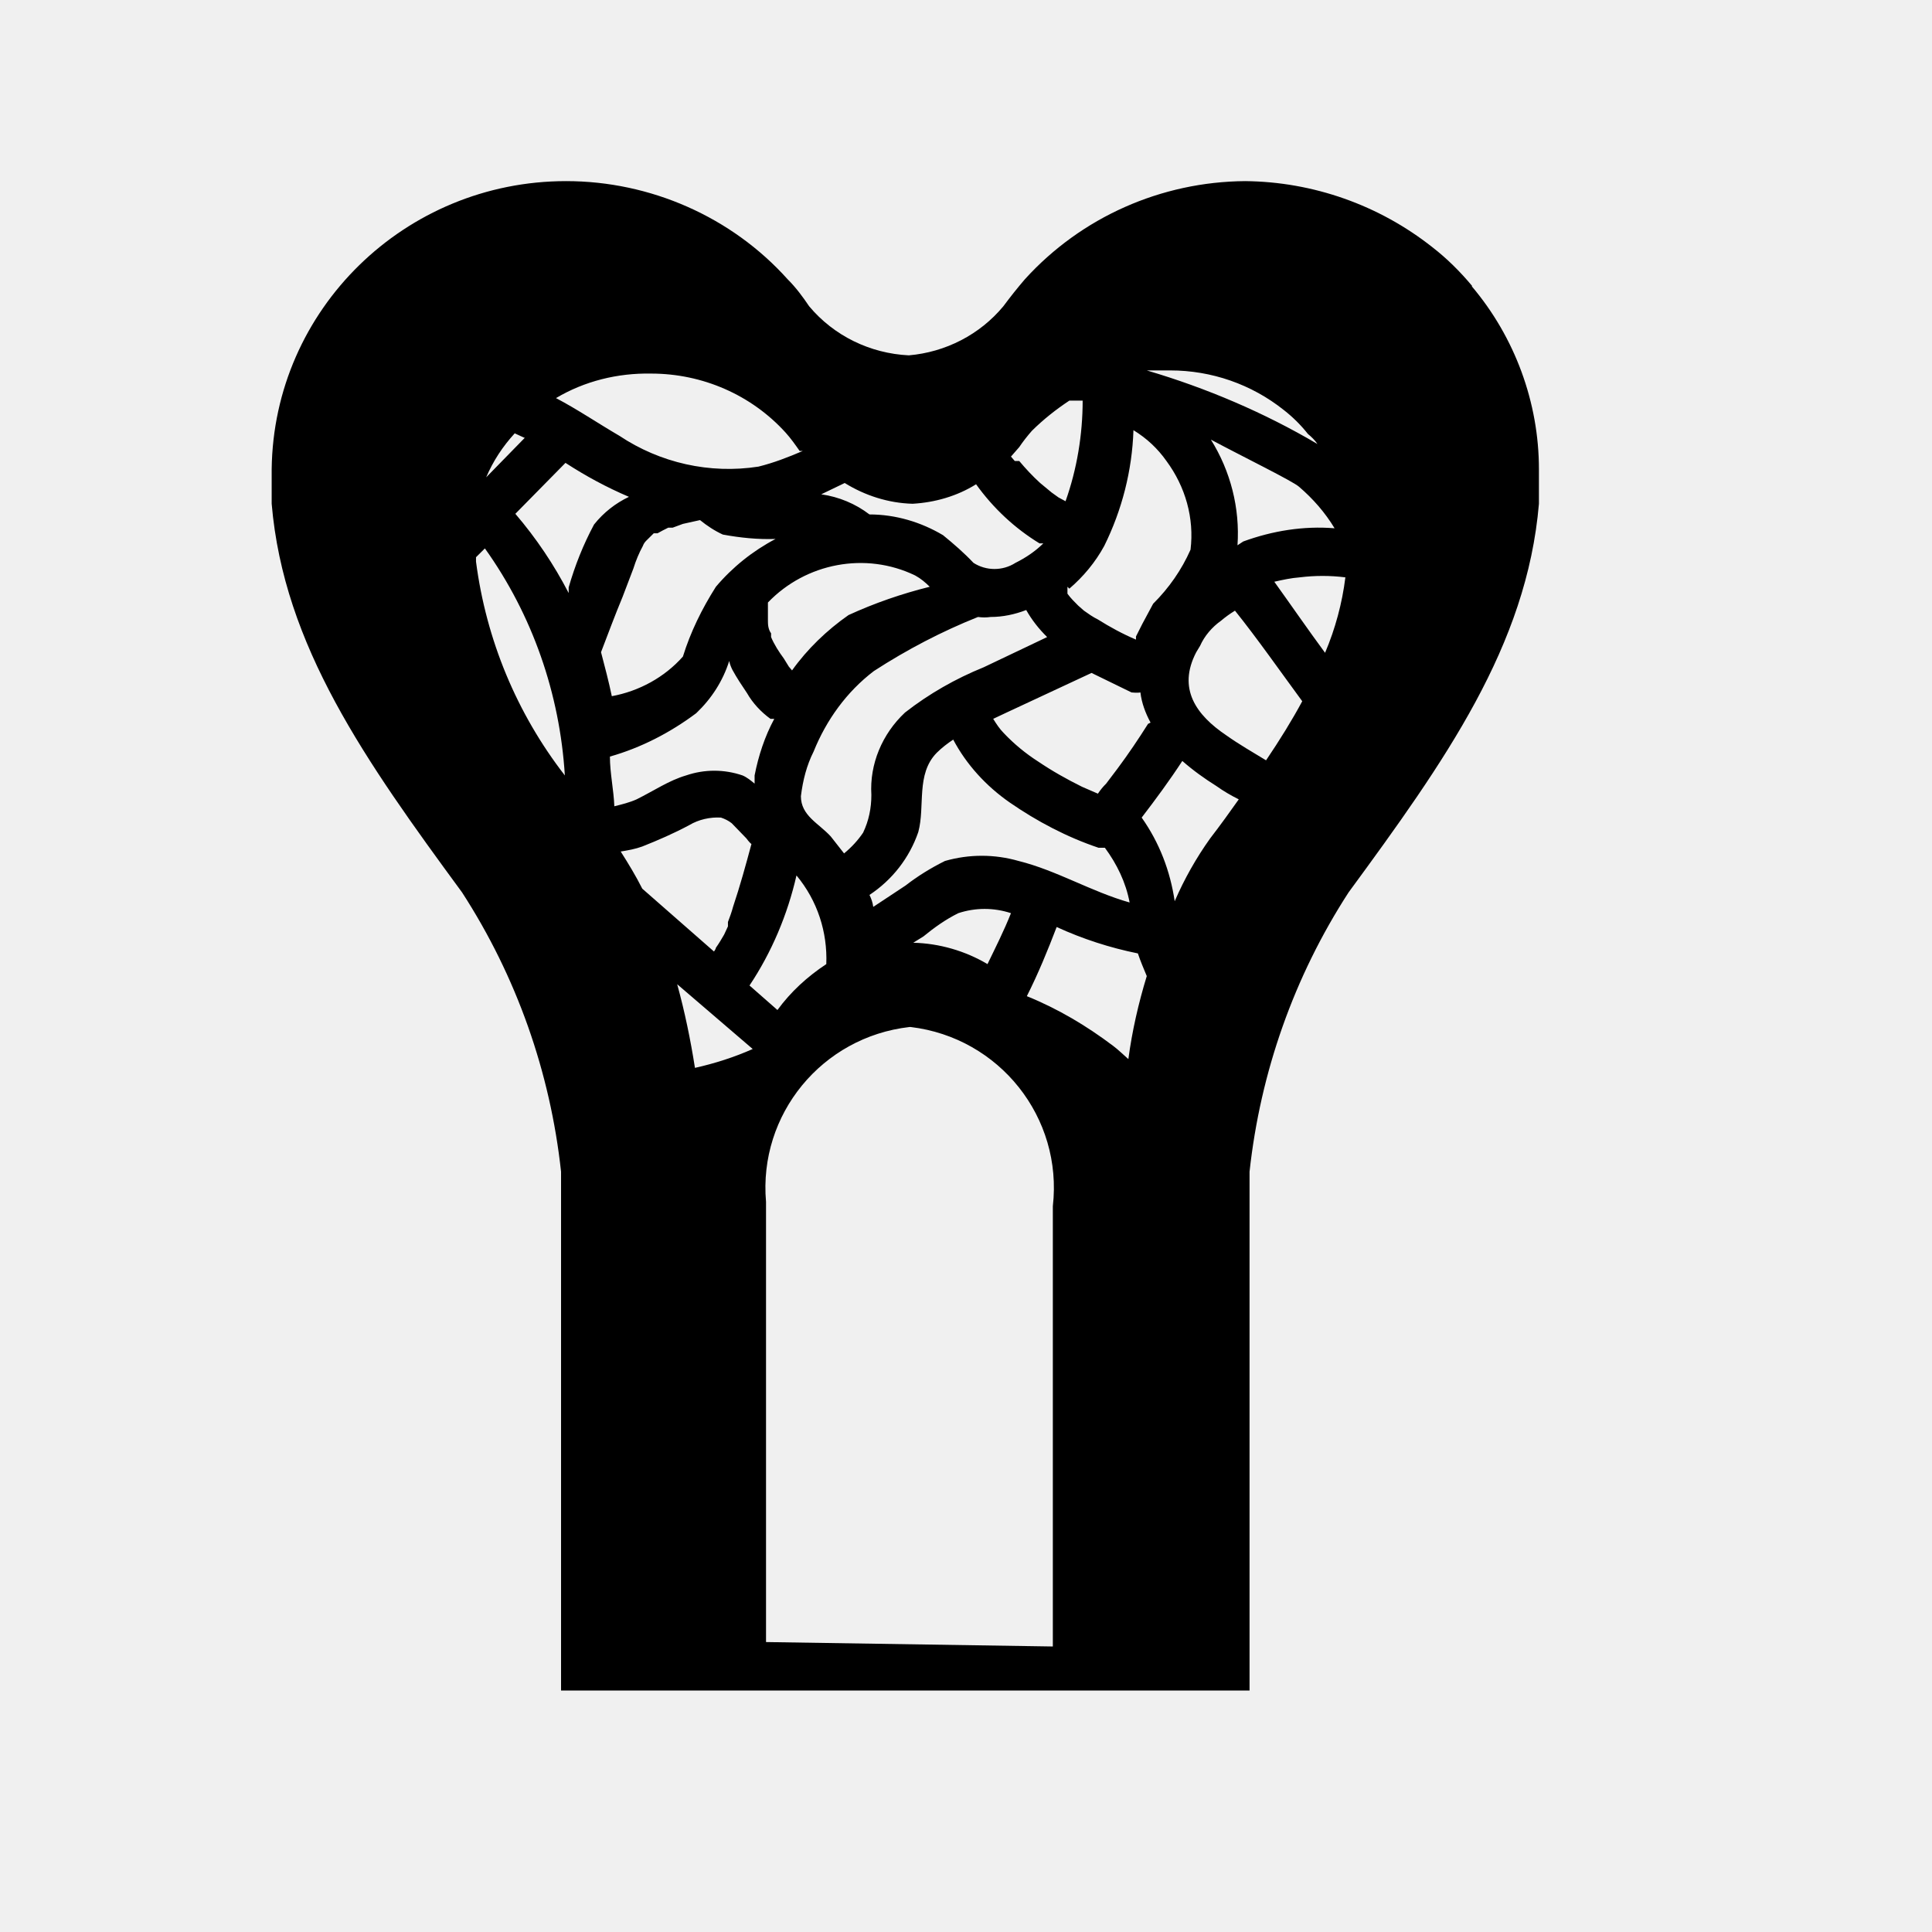
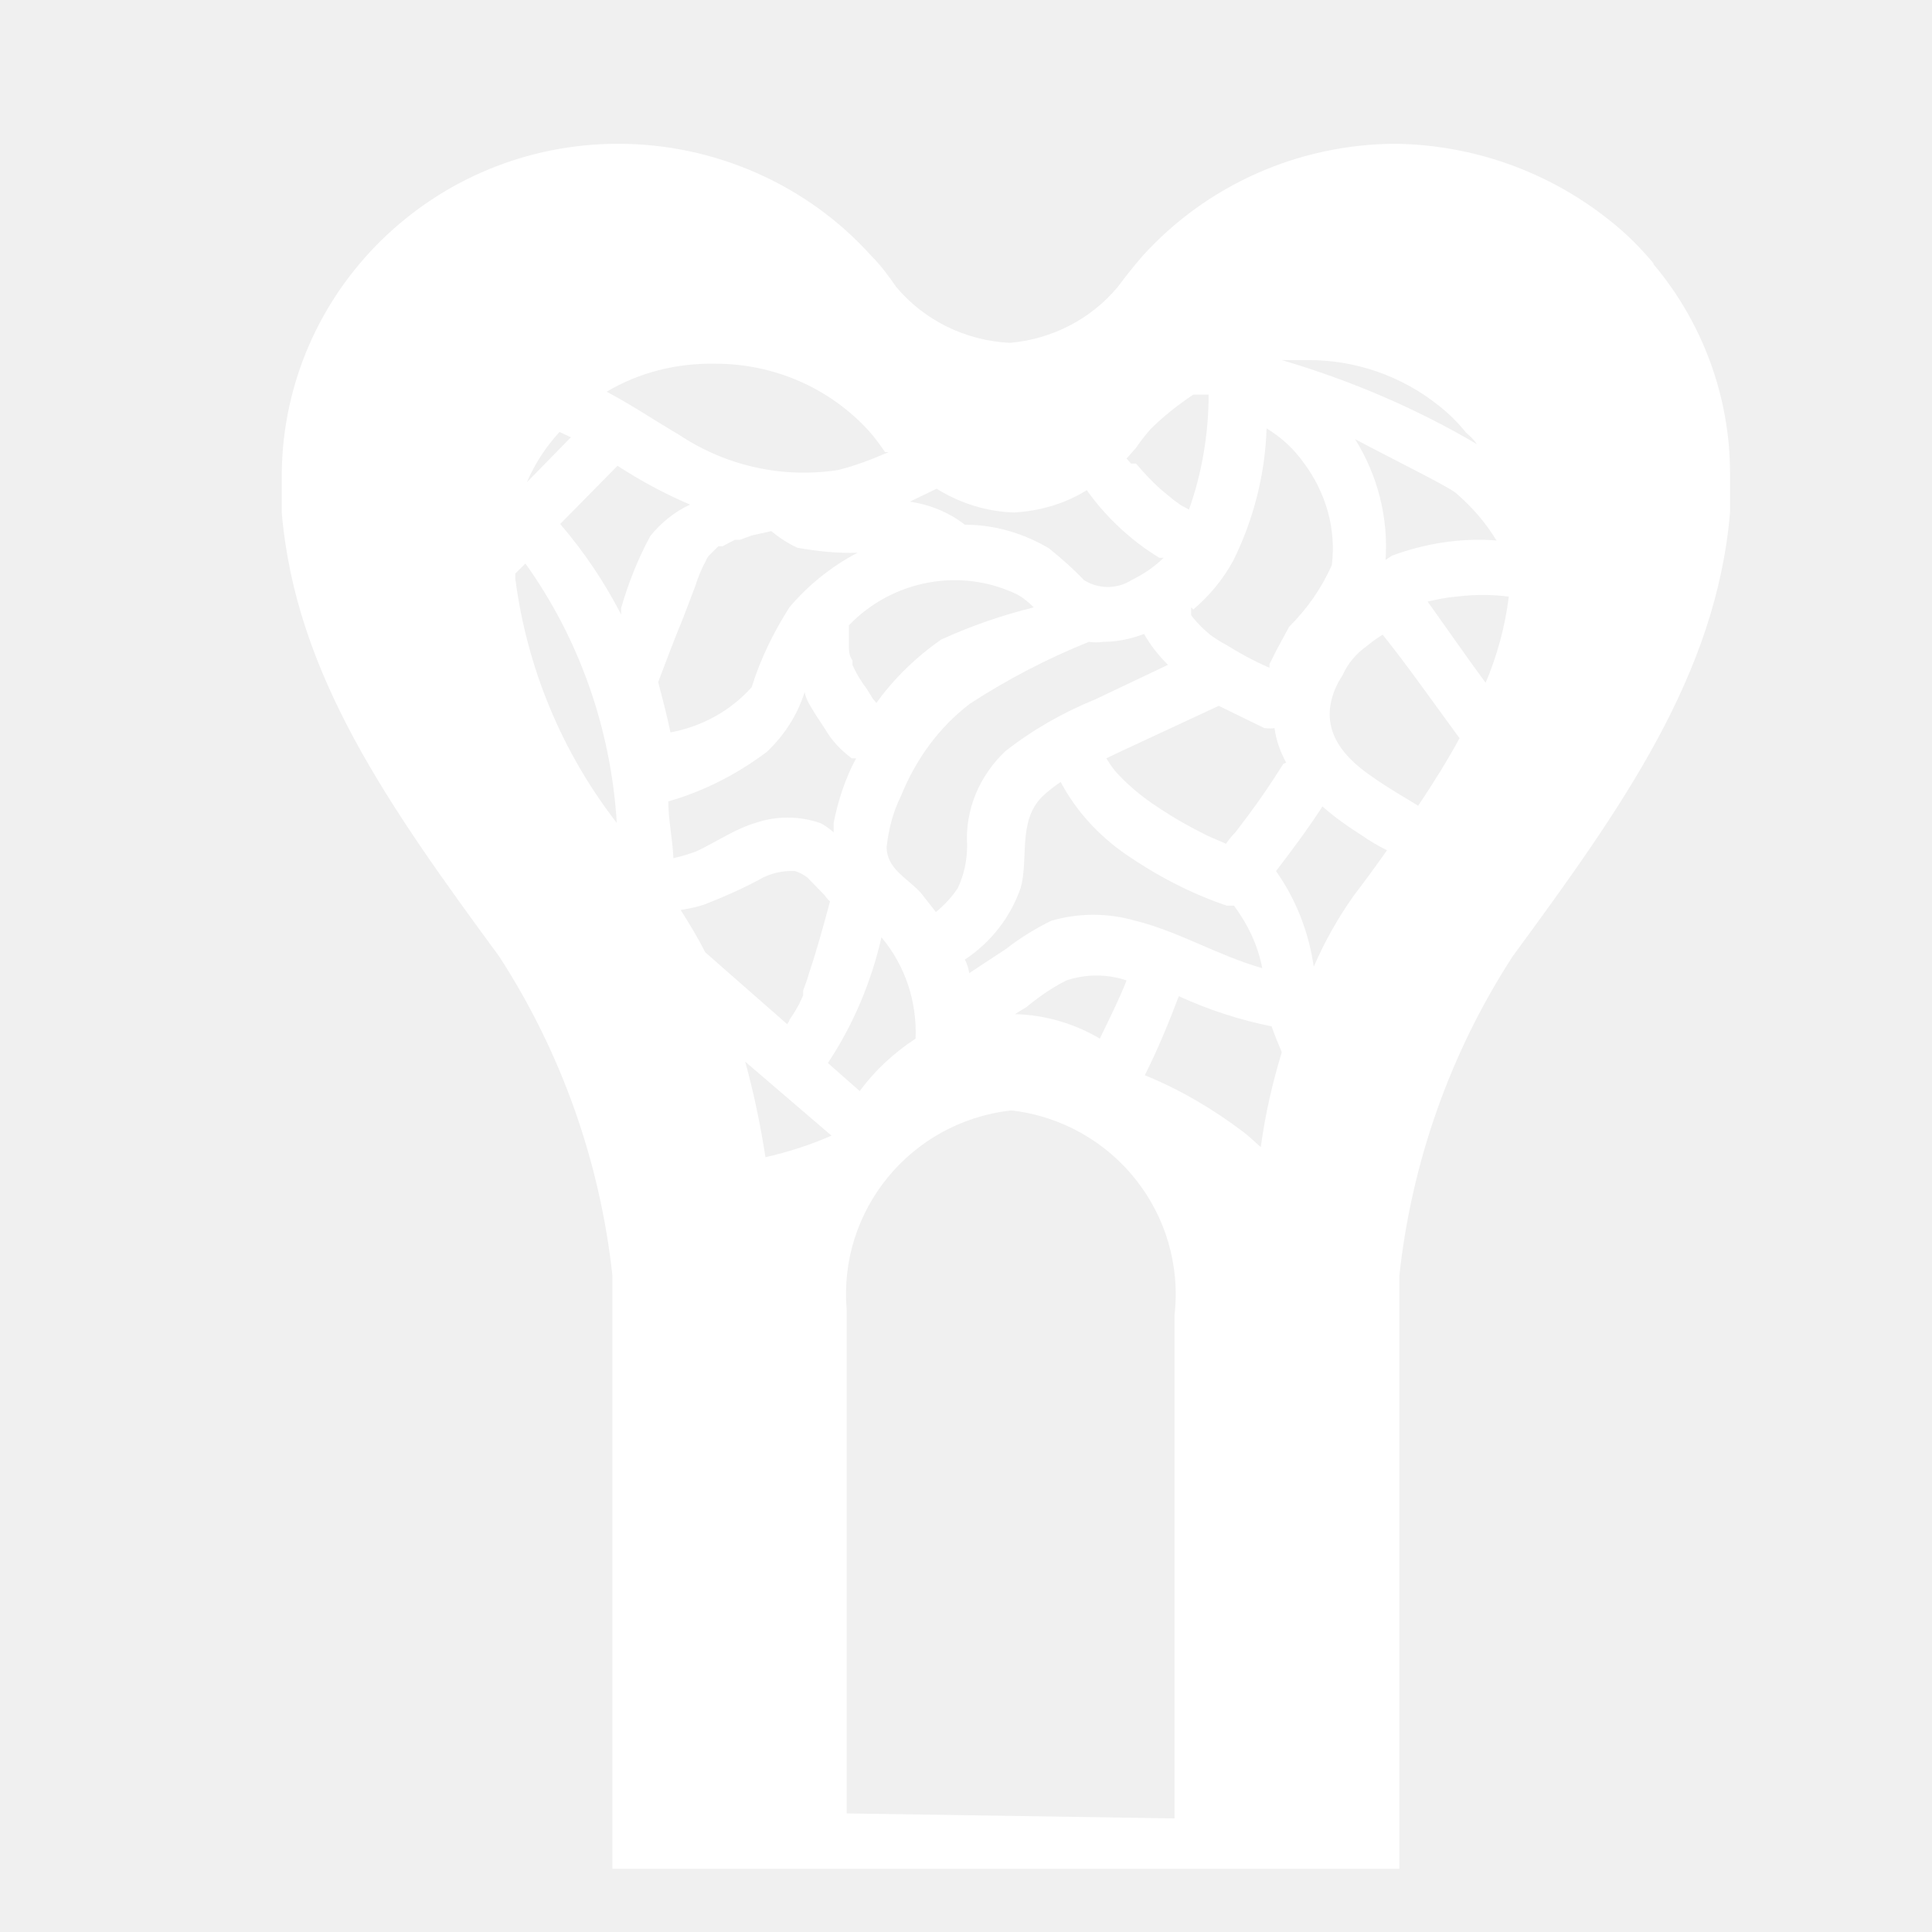
- <svg xmlns="http://www.w3.org/2000/svg" width="55" height="55" viewBox="0 0 55 55" fill="none">
-   <g clip-path="url(#clip0_1116_9719)">
-     <path d="M41.913 8.146C41.57 7.734 41.191 7.358 40.775 7.036C39.258 5.837 37.379 5.174 35.446 5.156C33.061 5.174 30.785 6.177 29.177 7.949C28.961 8.2 28.762 8.451 28.563 8.719C27.895 9.525 26.919 10.026 25.872 10.116C24.77 10.062 23.74 9.561 23.035 8.719C22.855 8.451 22.656 8.182 22.421 7.949C20.831 6.177 18.519 5.156 16.116 5.156C11.528 5.156 7.789 8.809 7.734 13.356C7.734 13.678 7.734 14.019 7.734 14.341C8.078 18.387 10.408 21.663 13.154 25.405C14.707 27.804 15.665 30.526 15.972 33.355V48.125H35.572V33.355C35.88 30.526 36.837 27.804 38.391 25.405C41.136 21.663 43.467 18.387 43.81 14.341C43.81 14.019 43.81 13.678 43.81 13.356C43.81 11.458 43.124 9.596 41.895 8.146H41.913ZM33.314 10.545C34.489 10.545 35.627 10.939 36.548 11.673C36.801 11.87 37.036 12.103 37.234 12.354C37.343 12.443 37.433 12.533 37.505 12.64C35.988 11.745 34.344 11.046 32.646 10.545H33.314ZM37.993 15.039C37.108 14.967 36.223 15.111 35.392 15.415L35.229 15.523C35.301 14.466 35.031 13.41 34.471 12.515C35.374 12.998 36.801 13.696 36.981 13.857C37.379 14.198 37.722 14.591 37.993 15.039ZM32.267 12.246C32.646 12.479 32.953 12.765 33.206 13.123C33.748 13.857 34.001 14.753 33.892 15.648C33.639 16.221 33.278 16.74 32.827 17.188L32.52 17.76L32.339 18.119V18.208C31.959 18.047 31.598 17.85 31.255 17.635C31.11 17.564 30.984 17.474 30.858 17.384L30.695 17.241C30.587 17.134 30.478 17.026 30.388 16.901C30.388 16.865 30.388 16.847 30.388 16.811V16.704L30.442 16.758C30.839 16.418 31.183 16.006 31.436 15.54C31.941 14.52 32.23 13.392 32.267 12.246ZM26.901 24.51C26.504 24.707 26.125 24.94 25.781 25.208L24.86 25.817C24.842 25.692 24.806 25.584 24.752 25.477C25.402 25.047 25.89 24.421 26.142 23.686C26.341 22.953 26.07 22.039 26.666 21.431C26.811 21.287 26.974 21.162 27.136 21.055C27.515 21.771 28.076 22.38 28.744 22.845C29.521 23.382 30.37 23.83 31.273 24.134H31.454C31.797 24.6 32.05 25.119 32.158 25.692C31.074 25.387 30.081 24.779 28.997 24.51C28.31 24.313 27.588 24.313 26.901 24.51ZM28.78 25.996C28.581 26.497 28.346 26.963 28.112 27.446C27.479 27.07 26.739 26.855 25.998 26.838L26.287 26.659C26.594 26.408 26.919 26.175 27.281 25.996C27.768 25.835 28.292 25.835 28.78 25.996ZM22.8 22.666C22.855 22.218 22.963 21.789 23.162 21.395C23.523 20.5 24.101 19.694 24.878 19.103C25.817 18.494 26.811 17.975 27.841 17.564C27.967 17.581 28.076 17.581 28.202 17.564C28.545 17.564 28.888 17.492 29.214 17.366C29.376 17.653 29.575 17.904 29.81 18.136L28.003 18.996C27.208 19.318 26.45 19.748 25.763 20.285C25.113 20.894 24.752 21.753 24.806 22.63C24.806 23.006 24.733 23.364 24.571 23.704C24.426 23.919 24.246 24.116 24.029 24.295L23.65 23.812C23.306 23.436 22.8 23.221 22.8 22.666ZM23.523 27.446C22.981 27.804 22.512 28.234 22.132 28.753L21.337 28.055C21.97 27.106 22.421 26.032 22.674 24.922C23.27 25.638 23.559 26.533 23.523 27.446ZM31.815 21.878L31.598 22.165L31.49 22.308C31.399 22.398 31.327 22.487 31.255 22.594L30.803 22.398C30.37 22.183 29.954 21.95 29.557 21.681C29.195 21.449 28.87 21.18 28.581 20.876C28.455 20.75 28.364 20.607 28.274 20.464L28.654 20.285L31.074 19.157L32.212 19.712C32.212 19.712 32.375 19.73 32.465 19.712C32.501 20.016 32.61 20.303 32.754 20.571L32.682 20.607C32.411 21.037 32.122 21.466 31.815 21.878ZM29.015 12.729C29.123 12.568 29.25 12.407 29.376 12.264C29.701 11.942 30.063 11.655 30.442 11.405H30.821C30.821 12.371 30.659 13.356 30.334 14.269L30.135 14.162L29.936 14.019L29.611 13.75C29.394 13.553 29.195 13.338 29.015 13.123H28.888L28.78 12.998L29.015 12.729ZM24.047 13.75C24.625 14.108 25.294 14.323 25.98 14.341C26.612 14.305 27.244 14.126 27.787 13.786C28.274 14.466 28.888 15.039 29.593 15.469H29.701C29.466 15.701 29.195 15.88 28.907 16.024C28.545 16.256 28.076 16.256 27.714 16.024C27.443 15.737 27.154 15.487 26.847 15.236C26.215 14.86 25.492 14.645 24.752 14.645C24.354 14.341 23.884 14.144 23.379 14.072L24.047 13.75ZM26.052 16.382C26.215 16.471 26.341 16.579 26.468 16.704C25.673 16.901 24.896 17.17 24.155 17.51C23.541 17.939 22.981 18.477 22.548 19.085L22.457 18.978L22.313 18.745C22.168 18.548 22.042 18.351 21.951 18.136V18.029C21.861 17.904 21.861 17.76 21.861 17.653V17.546C21.861 17.42 21.861 17.277 21.861 17.152C22.945 16.024 24.643 15.701 26.052 16.382ZM18.537 10.635C20 10.635 21.392 11.243 22.367 12.318C22.512 12.479 22.638 12.658 22.764 12.837H22.855C22.439 13.016 22.024 13.177 21.59 13.284C20.199 13.499 18.79 13.177 17.634 12.407C17.02 12.049 16.442 11.655 15.828 11.333C16.64 10.85 17.58 10.617 18.537 10.635ZM14.653 12.336L14.924 12.461H14.942L13.84 13.589C14.039 13.123 14.31 12.712 14.653 12.336ZM13.551 15.988V15.863L13.804 15.612C15.159 17.51 15.936 19.748 16.08 22.075C14.707 20.303 13.84 18.208 13.551 15.988ZM16.189 16.722V16.883C15.773 16.078 15.268 15.325 14.671 14.627L16.098 13.177C16.677 13.553 17.273 13.875 17.905 14.144C17.526 14.323 17.182 14.591 16.911 14.932C16.604 15.505 16.369 16.095 16.189 16.722ZM17.724 16.991L18.031 16.185C18.104 15.952 18.194 15.737 18.302 15.54C18.32 15.487 18.357 15.433 18.393 15.397L18.61 15.182H18.718C18.808 15.129 18.917 15.075 19.025 15.021H19.151L19.441 14.914L19.928 14.806C20.127 14.967 20.344 15.111 20.578 15.218C21.066 15.308 21.572 15.361 22.078 15.343C21.428 15.684 20.849 16.149 20.38 16.704C19.982 17.331 19.657 17.993 19.441 18.691C18.917 19.282 18.194 19.676 17.417 19.819C17.327 19.39 17.218 18.978 17.11 18.566C17.309 18.047 17.508 17.51 17.724 16.991ZM17.363 21.538C18.248 21.287 19.079 20.858 19.82 20.303C20.253 19.891 20.578 19.39 20.759 18.817C20.777 18.906 20.813 18.996 20.849 19.067C20.976 19.3 21.12 19.515 21.265 19.73C21.428 20.016 21.662 20.267 21.933 20.464H22.042C21.771 20.965 21.59 21.52 21.482 22.075V22.308C21.373 22.218 21.265 22.129 21.139 22.075C20.615 21.896 20.055 21.896 19.531 22.075C19.043 22.218 18.628 22.505 18.122 22.756C17.923 22.845 17.706 22.899 17.489 22.953C17.471 22.487 17.363 22.004 17.363 21.538ZM17.67 24.241C17.887 24.206 18.086 24.17 18.284 24.098C18.736 23.919 19.188 23.722 19.621 23.49C19.892 23.328 20.217 23.257 20.524 23.275C20.633 23.311 20.741 23.364 20.831 23.436L21.247 23.866C21.247 23.866 21.337 23.991 21.392 24.027C21.229 24.635 21.066 25.226 20.868 25.817C20.831 25.96 20.777 26.104 20.723 26.247V26.372L20.615 26.605C20.542 26.73 20.47 26.855 20.38 26.981C20.38 27.017 20.344 27.052 20.326 27.088L18.284 25.298C18.104 24.94 17.887 24.582 17.67 24.241ZM19.784 30.4C19.657 29.595 19.495 28.807 19.278 28.019L21.428 29.863C20.904 30.096 20.344 30.275 19.784 30.4ZM29.972 34.339V46.872L21.807 46.746V34.214C21.59 31.725 23.397 29.523 25.89 29.237H25.926C28.455 29.541 30.261 31.815 29.972 34.339ZM32.122 30.15C31.977 30.024 31.833 29.881 31.689 29.774C30.93 29.201 30.117 28.717 29.232 28.359C29.557 27.715 29.828 27.052 30.081 26.39C30.821 26.73 31.598 26.981 32.393 27.142C32.465 27.357 32.556 27.572 32.646 27.787C32.411 28.556 32.23 29.344 32.122 30.15ZM34.452 23.866C34.055 24.421 33.712 25.029 33.441 25.656C33.314 24.797 33.007 23.991 32.501 23.275C32.899 22.756 33.296 22.218 33.658 21.663C33.965 21.932 34.29 22.165 34.633 22.38C34.832 22.523 35.049 22.648 35.265 22.756C35.012 23.114 34.742 23.49 34.452 23.866ZM36.042 21.645C35.663 21.413 35.283 21.198 34.904 20.929C34.055 20.356 33.513 19.605 34.055 18.566L34.163 18.387C34.29 18.101 34.507 17.85 34.76 17.671C34.886 17.564 35.012 17.474 35.157 17.384C35.789 18.172 36.44 19.103 37.072 19.963C36.783 20.5 36.44 21.055 36.042 21.645ZM37.722 18.584C37.234 17.922 36.765 17.241 36.277 16.561C36.512 16.507 36.765 16.453 37 16.436C37.433 16.382 37.867 16.382 38.3 16.436C38.21 17.17 38.011 17.904 37.722 18.584Z" fill="currentColor" />
+ <svg xmlns="http://www.w3.org/2000/svg" width="24" height="24" viewBox="0 0 24 24" fill="none">
+   <g clip-path="url(#clip0_6265_2170)">
+     <path d="M20.545 3.277C20.374 3.071 20.185 2.884 19.977 2.723C19.221 2.125 18.284 1.795 17.32 1.786C16.131 1.795 14.995 2.295 14.194 3.179C14.086 3.304 13.986 3.429 13.887 3.562C13.554 3.964 13.068 4.214 12.545 4.259C11.995 4.232 11.482 3.982 11.131 3.562C11.04 3.429 10.941 3.295 10.824 3.179C10.031 2.295 8.878 1.786 7.68 1.786C5.392 1.786 3.527 3.607 3.5 5.875C3.5 6.036 3.5 6.205 3.5 6.366C3.671 8.384 4.833 10.018 6.203 11.884C6.977 13.08 7.455 14.438 7.608 15.848V23.214H17.383V15.848C17.536 14.438 18.014 13.08 18.788 11.884C20.158 10.018 21.32 8.384 21.491 6.366C21.491 6.205 21.491 6.036 21.491 5.875C21.491 4.929 21.149 4 20.536 3.277H20.545ZM16.257 4.473C16.842 4.473 17.41 4.67 17.869 5.036C17.995 5.134 18.113 5.25 18.212 5.375C18.266 5.42 18.311 5.464 18.347 5.518C17.59 5.071 16.77 4.723 15.923 4.473H16.257ZM18.59 6.714C18.149 6.679 17.707 6.75 17.293 6.902L17.212 6.955C17.248 6.429 17.113 5.902 16.833 5.455C17.284 5.696 17.995 6.045 18.086 6.125C18.284 6.295 18.455 6.491 18.59 6.714ZM15.734 5.321C15.923 5.437 16.077 5.58 16.203 5.759C16.473 6.125 16.599 6.571 16.545 7.018C16.419 7.304 16.239 7.562 16.014 7.786L15.86 8.071L15.77 8.25V8.295C15.581 8.214 15.401 8.116 15.23 8.009C15.158 7.973 15.095 7.929 15.031 7.884L14.95 7.812C14.896 7.759 14.842 7.705 14.797 7.643C14.797 7.625 14.797 7.616 14.797 7.598V7.545L14.824 7.571C15.023 7.402 15.194 7.196 15.32 6.964C15.572 6.455 15.716 5.893 15.734 5.321ZM13.059 11.438C12.86 11.536 12.671 11.652 12.5 11.786L12.04 12.089C12.031 12.027 12.014 11.973 11.986 11.92C12.311 11.705 12.554 11.393 12.68 11.027C12.779 10.661 12.644 10.205 12.941 9.902C13.014 9.83 13.095 9.768 13.176 9.714C13.365 10.071 13.644 10.375 13.977 10.607C14.365 10.875 14.788 11.098 15.239 11.25H15.329C15.5 11.482 15.626 11.741 15.68 12.027C15.14 11.875 14.644 11.571 14.104 11.438C13.761 11.339 13.401 11.339 13.059 11.438ZM13.995 12.179C13.896 12.429 13.779 12.661 13.662 12.902C13.347 12.714 12.977 12.607 12.608 12.598L12.752 12.509C12.905 12.384 13.068 12.268 13.248 12.179C13.491 12.098 13.752 12.098 13.995 12.179ZM11.014 10.518C11.04 10.295 11.095 10.08 11.194 9.884C11.374 9.437 11.662 9.036 12.05 8.741C12.518 8.437 13.014 8.179 13.527 7.973C13.59 7.982 13.644 7.982 13.707 7.973C13.878 7.973 14.05 7.937 14.212 7.875C14.293 8.018 14.392 8.143 14.509 8.259L13.608 8.687C13.212 8.848 12.833 9.062 12.491 9.33C12.167 9.634 11.986 10.062 12.014 10.5C12.014 10.688 11.977 10.866 11.896 11.036C11.824 11.143 11.734 11.241 11.626 11.33L11.437 11.089C11.266 10.902 11.014 10.795 11.014 10.518ZM11.374 12.902C11.104 13.08 10.869 13.295 10.68 13.554L10.284 13.205C10.599 12.732 10.824 12.196 10.95 11.643C11.248 12 11.392 12.446 11.374 12.902ZM15.509 10.125L15.401 10.268L15.347 10.339C15.302 10.384 15.266 10.429 15.23 10.482L15.005 10.384C14.788 10.277 14.581 10.161 14.383 10.027C14.203 9.911 14.04 9.777 13.896 9.625C13.833 9.562 13.788 9.491 13.743 9.42L13.932 9.33L15.14 8.768L15.707 9.045C15.707 9.045 15.788 9.054 15.833 9.045C15.851 9.196 15.905 9.339 15.977 9.473L15.941 9.491C15.806 9.705 15.662 9.92 15.509 10.125ZM14.113 5.562C14.167 5.482 14.23 5.402 14.293 5.33C14.455 5.17 14.635 5.027 14.824 4.902H15.014C15.014 5.384 14.932 5.875 14.77 6.33L14.671 6.277L14.572 6.205L14.41 6.071C14.302 5.973 14.203 5.866 14.113 5.759H14.05L13.995 5.696L14.113 5.562ZM11.635 6.071C11.923 6.25 12.257 6.357 12.599 6.366C12.914 6.348 13.23 6.259 13.5 6.089C13.743 6.429 14.05 6.714 14.401 6.929H14.455C14.338 7.045 14.203 7.134 14.059 7.205C13.878 7.321 13.644 7.321 13.464 7.205C13.329 7.062 13.185 6.937 13.031 6.812C12.716 6.625 12.356 6.518 11.986 6.518C11.788 6.366 11.554 6.268 11.302 6.232L11.635 6.071ZM12.635 7.384C12.716 7.429 12.779 7.482 12.842 7.545C12.446 7.643 12.059 7.777 11.689 7.946C11.383 8.161 11.104 8.429 10.887 8.732L10.842 8.679L10.77 8.562C10.698 8.464 10.635 8.366 10.59 8.259V8.205C10.545 8.143 10.545 8.071 10.545 8.018V7.964C10.545 7.902 10.545 7.83 10.545 7.768C11.086 7.205 11.932 7.045 12.635 7.384ZM8.887 4.518C9.617 4.518 10.311 4.821 10.797 5.357C10.869 5.437 10.932 5.527 10.995 5.616H11.04C10.833 5.705 10.626 5.786 10.41 5.839C9.716 5.946 9.014 5.786 8.437 5.402C8.131 5.223 7.842 5.027 7.536 4.866C7.941 4.625 8.41 4.509 8.887 4.518ZM6.95 5.366L7.086 5.429H7.095L6.545 5.991C6.644 5.759 6.779 5.554 6.95 5.366ZM6.401 7.187V7.125L6.527 7C7.203 7.946 7.59 9.062 7.662 10.223C6.977 9.339 6.545 8.295 6.401 7.187ZM7.716 7.554V7.634C7.509 7.232 7.257 6.857 6.959 6.509L7.671 5.786C7.959 5.973 8.257 6.134 8.572 6.268C8.383 6.357 8.212 6.491 8.077 6.661C7.923 6.946 7.806 7.241 7.716 7.554ZM8.482 7.687L8.635 7.286C8.671 7.17 8.716 7.062 8.77 6.964C8.779 6.937 8.797 6.911 8.815 6.893L8.923 6.786H8.977C9.023 6.759 9.077 6.732 9.131 6.705H9.194L9.338 6.652L9.581 6.598C9.68 6.679 9.788 6.75 9.905 6.804C10.149 6.848 10.401 6.875 10.653 6.866C10.329 7.036 10.04 7.268 9.806 7.545C9.608 7.857 9.446 8.187 9.338 8.536C9.077 8.83 8.716 9.027 8.329 9.098C8.284 8.884 8.23 8.679 8.176 8.473C8.275 8.214 8.374 7.946 8.482 7.687ZM8.302 9.955C8.743 9.83 9.158 9.616 9.527 9.339C9.743 9.134 9.905 8.884 9.995 8.598C10.005 8.643 10.023 8.687 10.04 8.723C10.104 8.839 10.176 8.946 10.248 9.054C10.329 9.196 10.446 9.321 10.581 9.42H10.635C10.5 9.67 10.41 9.946 10.356 10.223V10.339C10.302 10.295 10.248 10.25 10.185 10.223C9.923 10.134 9.644 10.134 9.383 10.223C9.14 10.295 8.932 10.438 8.68 10.562C8.581 10.607 8.473 10.634 8.365 10.661C8.356 10.429 8.302 10.188 8.302 9.955ZM8.455 11.304C8.563 11.286 8.662 11.268 8.761 11.232C8.986 11.143 9.212 11.045 9.428 10.929C9.563 10.848 9.725 10.812 9.878 10.821C9.932 10.839 9.986 10.866 10.031 10.902L10.239 11.116C10.239 11.116 10.284 11.179 10.311 11.196C10.23 11.5 10.149 11.795 10.05 12.089C10.031 12.161 10.005 12.232 9.977 12.304V12.366L9.923 12.482C9.887 12.545 9.851 12.607 9.806 12.67C9.806 12.688 9.788 12.705 9.779 12.723L8.761 11.83C8.671 11.652 8.563 11.473 8.455 11.304ZM9.509 14.375C9.446 13.973 9.365 13.58 9.257 13.188L10.329 14.107C10.068 14.223 9.788 14.312 9.509 14.375ZM14.59 16.339V22.589L10.518 22.527V16.277C10.41 15.036 11.311 13.938 12.554 13.795H12.572C13.833 13.946 14.734 15.08 14.59 16.339ZM15.662 14.25C15.59 14.188 15.518 14.116 15.446 14.062C15.068 13.777 14.662 13.536 14.221 13.357C14.383 13.036 14.518 12.705 14.644 12.375C15.014 12.545 15.401 12.67 15.797 12.75C15.833 12.857 15.878 12.964 15.923 13.071C15.806 13.455 15.716 13.848 15.662 14.25ZM16.824 11.116C16.626 11.393 16.455 11.696 16.32 12.009C16.257 11.58 16.104 11.179 15.851 10.821C16.05 10.562 16.248 10.295 16.428 10.018C16.581 10.152 16.743 10.268 16.914 10.375C17.014 10.446 17.122 10.509 17.23 10.562C17.104 10.741 16.968 10.929 16.824 11.116ZM17.617 10.009C17.428 9.893 17.239 9.786 17.05 9.652C16.626 9.366 16.356 8.991 16.626 8.473L16.68 8.384C16.743 8.241 16.851 8.116 16.977 8.027C17.041 7.973 17.104 7.929 17.176 7.884C17.491 8.277 17.815 8.741 18.131 9.17C17.986 9.437 17.815 9.714 17.617 10.009ZM18.455 8.482C18.212 8.152 17.977 7.812 17.734 7.473C17.851 7.446 17.977 7.42 18.095 7.411C18.311 7.384 18.527 7.384 18.743 7.411C18.698 7.777 18.599 8.143 18.455 8.482Z" fill="white" />
  </g>
  <defs>
-     <clipPath id="clip0_1116_9719">
-       <rect width="36.094" height="42.969" fill="currentColor" transform="translate(7.73438 5.15625)" />
+     <clipPath id="clip0_6265_2170">
+       <rect width="18" height="21.429" fill="white" transform="translate(3.5 1.78571)" />
    </clipPath>
  </defs>
</svg>
